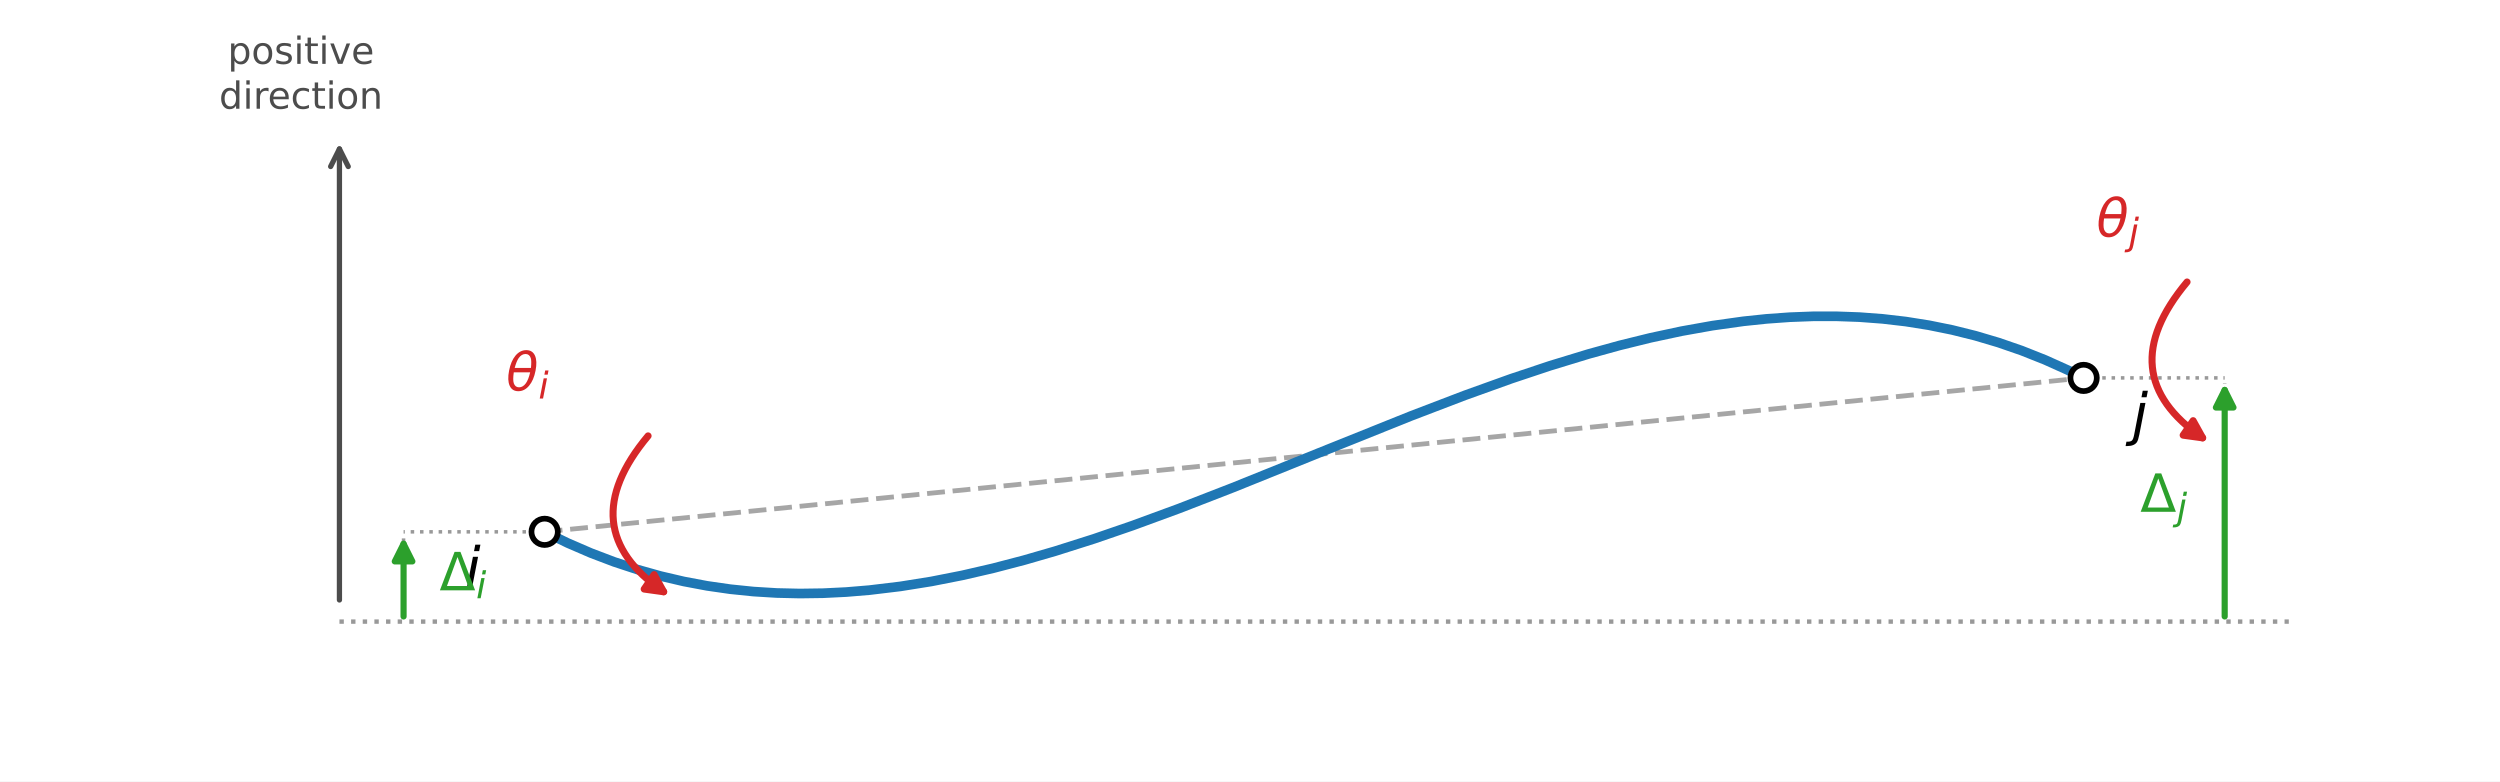
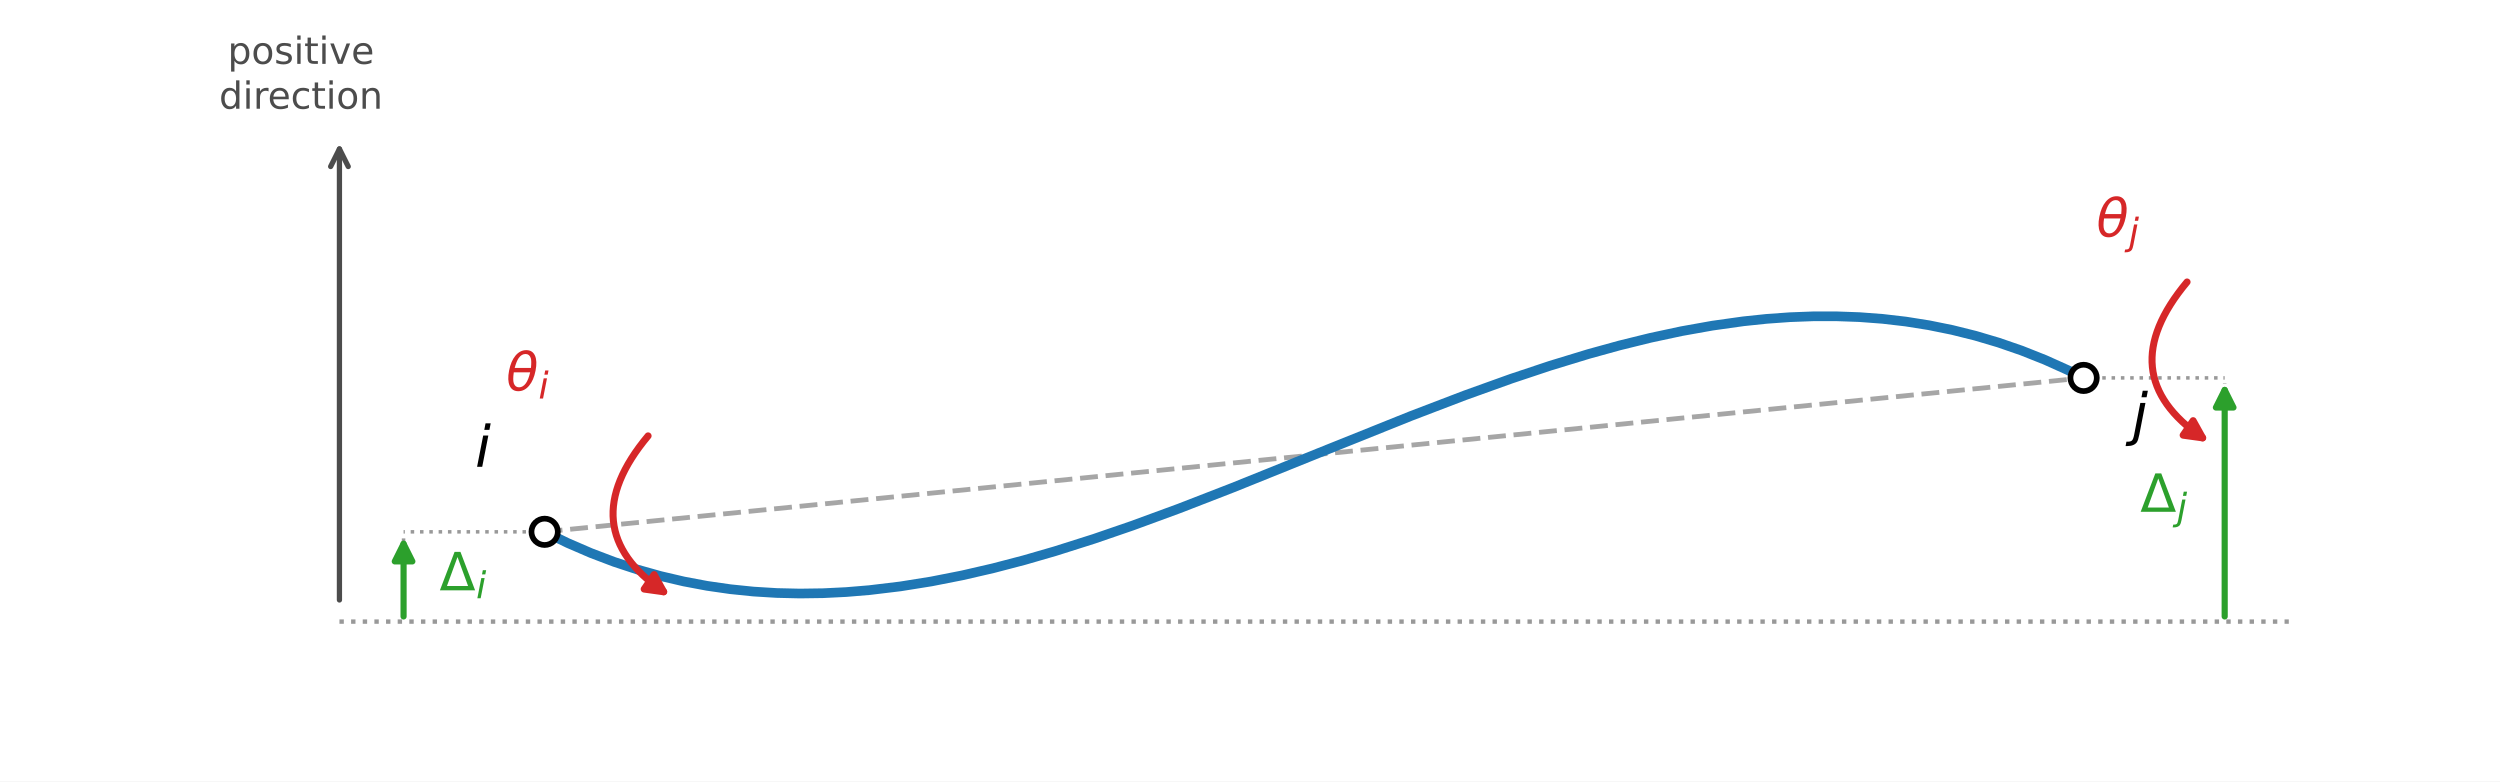
<svg xmlns="http://www.w3.org/2000/svg" xmlns:xlink="http://www.w3.org/1999/xlink" width="568.8pt" height="177.802pt" viewBox="0 0 568.8 177.802" version="1.1">
  <defs>
    <style type="text/css">*{stroke-linejoin: round; stroke-linecap: butt}</style>
  </defs>
  <g id="figure_1">
    <g id="patch_1">
      <path d="M 0 177.802  L 568.8 177.802  L 568.8 0  L 0 0  z " style="fill: #ffffff" />
    </g>
    <g id="axes_1">
      <g id="line2d_1">
-         <path d="M 77.229 141.423  L 520.749 141.423  " clip-path="url(#ped247cf838)" style="fill: none; stroke-dasharray: 1,1.65; stroke-dashoffset: 0; stroke: #999999" />
+         <path d="M 77.229 141.423  L 520.749 141.423  " clip-path="url(#pba7430028f)" style="fill: none; stroke-dasharray: 1,1.65; stroke-dashoffset: 0; stroke: #999999" />
      </g>
      <g id="line2d_2">
-         <path d="M 123.916 120.998  L 474.063 85.983  " clip-path="url(#ped247cf838)" style="fill: none; stroke-dasharray: 4.07,1.76; stroke-dashoffset: 0; stroke: #a6a6a6; stroke-width: 1.1" />
+         <path d="M 123.916 120.998  L 474.063 85.983  " clip-path="url(#pba7430028f)" style="fill: none; stroke-dasharray: 4.07,1.76; stroke-dashoffset: 0; stroke: #a6a6a6; stroke-width: 1.1" />
      </g>
      <g id="line2d_3">
-         <path d="M 123.916 120.998  L 129.194 123.561  L 134.473 125.841  L 139.752 127.846  L 145.03 129.584  L 150.309 131.065  L 155.587 132.297  L 160.866 133.29  L 166.145 134.051  L 171.423 134.591  L 176.702 134.917  L 181.98 135.039  L 187.259 134.965  L 192.538 134.704  L 197.816 134.265  L 204.854 133.418  L 211.893 132.292  L 218.931 130.907  L 225.969 129.283  L 233.007 127.443  L 240.045 125.406  L 248.843 122.617  L 257.64 119.594  L 268.198 115.717  L 280.514 110.939  L 299.869 103.133  L 320.984 94.655  L 333.3 89.945  L 343.858 86.153  L 352.655 83.218  L 361.453 80.533  L 368.491 78.592  L 375.529 76.858  L 382.567 75.351  L 389.606 74.092  L 396.644 73.103  L 401.922 72.55  L 407.201 72.17  L 412.479 71.97  L 417.758 71.961  L 423.037 72.15  L 428.315 72.546  L 433.594 73.158  L 438.872 73.996  L 444.151 75.067  L 449.43 76.382  L 454.708 77.947  L 459.987 79.773  L 465.265 81.869  L 470.544 84.242  L 474.063 85.983  L 474.063 85.983  " clip-path="url(#ped247cf838)" style="fill: none; stroke: #1f77b4; stroke-width: 2.2; stroke-linecap: round" />
+         <path d="M 123.916 120.998  L 129.194 123.561  L 134.473 125.841  L 139.752 127.846  L 145.03 129.584  L 150.309 131.065  L 155.587 132.297  L 160.866 133.29  L 166.145 134.051  L 171.423 134.591  L 176.702 134.917  L 181.98 135.039  L 187.259 134.965  L 192.538 134.704  L 197.816 134.265  L 204.854 133.418  L 211.893 132.292  L 218.931 130.907  L 225.969 129.283  L 233.007 127.443  L 240.045 125.406  L 248.843 122.617  L 257.64 119.594  L 268.198 115.717  L 280.514 110.939  L 299.869 103.133  L 320.984 94.655  L 333.3 89.945  L 343.858 86.153  L 352.655 83.218  L 361.453 80.533  L 368.491 78.592  L 375.529 76.858  L 382.567 75.351  L 389.606 74.092  L 396.644 73.103  L 401.922 72.55  L 407.201 72.17  L 412.479 71.97  L 417.758 71.961  L 423.037 72.15  L 428.315 72.546  L 433.594 73.158  L 438.872 73.996  L 444.151 75.067  L 449.43 76.382  L 454.708 77.947  L 459.987 79.773  L 465.265 81.869  L 470.544 84.242  L 474.063 85.983  L 474.063 85.983  " clip-path="url(#pba7430028f)" style="fill: none; stroke: #1f77b4; stroke-width: 2.2; stroke-linecap: round" />
      </g>
      <g id="line2d_4">
-         <path d="M 123.916 120.998  L 91.819 120.998  " clip-path="url(#ped247cf838)" style="fill: none; stroke-dasharray: 0.8,1.32; stroke-dashoffset: 0; stroke: #999999; stroke-width: 0.8" />
+         <path d="M 123.916 120.998  L 91.819 120.998  " clip-path="url(#pba7430028f)" style="fill: none; stroke-dasharray: 0.8,1.32; stroke-dashoffset: 0; stroke: #999999; stroke-width: 0.8" />
      </g>
      <g id="line2d_5">
-         <path d="M 91.819 140.256  L 91.819 122.165  " clip-path="url(#ped247cf838)" style="fill: none; stroke-dasharray: 0.8,1.32; stroke-dashoffset: 0; stroke: #999999; stroke-width: 0.8" />
+         <path d="M 91.819 140.256  L 91.819 122.165  " clip-path="url(#pba7430028f)" style="fill: none; stroke-dasharray: 0.8,1.32; stroke-dashoffset: 0; stroke: #999999; stroke-width: 0.8" />
      </g>
      <g id="line2d_6">
-         <path d="M 474.063 85.983  L 506.16 85.983  " clip-path="url(#ped247cf838)" style="fill: none; stroke-dasharray: 0.8,1.32; stroke-dashoffset: 0; stroke: #999999; stroke-width: 0.8" />
+         <path d="M 474.063 85.983  L 506.16 85.983  " clip-path="url(#pba7430028f)" style="fill: none; stroke-dasharray: 0.8,1.32; stroke-dashoffset: 0; stroke: #999999; stroke-width: 0.8" />
      </g>
      <g id="line2d_7">
-         <path d="M 506.16 140.256  L 506.16 87.15  " clip-path="url(#ped247cf838)" style="fill: none; stroke-dasharray: 0.8,1.32; stroke-dashoffset: 0; stroke: #999999; stroke-width: 0.8" />
+         <path d="M 506.16 140.256  L 506.16 87.15  " clip-path="url(#pba7430028f)" style="fill: none; stroke-dasharray: 0.8,1.32; stroke-dashoffset: 0; stroke: #999999; stroke-width: 0.8" />
      </g>
      <g id="patch_2">
        <path d="M 77.229 136.505  Q 77.229 84.525 77.229 33.886  " style="fill: none; stroke: #4c4c4c; stroke-width: 1.2; stroke-linecap: round" />
        <path d="M 75.229 37.886  L 77.229 33.886  L 79.229 37.886  " style="fill: none; stroke: #4c4c4c; stroke-width: 1.2; stroke-linecap: round" />
      </g>
      <g id="text_1">
        <g style="fill: #4c4c4c" transform="translate(51.80516 14.53012) scale(0.085 -0.085)">
          <defs>
            <path id="DejaVuSans-53" d="M 1159 525  L 1159 -1331  L 581 -1331  L 581 3500  L 1159 3500  L 1159 2969  Q 1341 3281 1617 3432  Q 1894 3584 2278 3584  Q 2916 3584 3314 3078  Q 3713 2572 3713 1747  Q 3713 922 3314 415  Q 2916 -91 2278 -91  Q 1894 -91 1617 61  Q 1341 213 1159 525  z M 3116 1747  Q 3116 2381 2855 2742  Q 2594 3103 2138 3103  Q 1681 3103 1420 2742  Q 1159 2381 1159 1747  Q 1159 1113 1420 752  Q 1681 391 2138 391  Q 2594 391 2855 752  Q 3116 1113 3116 1747  z " transform="scale(0.015625)" />
            <path id="DejaVuSans-52" d="M 1959 3097  Q 1497 3097 1228 2736  Q 959 2375 959 1747  Q 959 1119 1226 758  Q 1494 397 1959 397  Q 2419 397 2687 759  Q 2956 1122 2956 1747  Q 2956 2369 2687 2733  Q 2419 3097 1959 3097  z M 1959 3584  Q 2709 3584 3137 3096  Q 3566 2609 3566 1747  Q 3566 888 3137 398  Q 2709 -91 1959 -91  Q 1206 -91 779 398  Q 353 888 353 1747  Q 353 2609 779 3096  Q 1206 3584 1959 3584  z " transform="scale(0.015625)" />
            <path id="DejaVuSans-56" d="M 2834 3397  L 2834 2853  Q 2591 2978 2328 3040  Q 2066 3103 1784 3103  Q 1356 3103 1142 2972  Q 928 2841 928 2578  Q 928 2378 1081 2264  Q 1234 2150 1697 2047  L 1894 2003  Q 2506 1872 2764 1633  Q 3022 1394 3022 966  Q 3022 478 2636 193  Q 2250 -91 1575 -91  Q 1294 -91 989 -36  Q 684 19 347 128  L 347 722  Q 666 556 975 473  Q 1284 391 1588 391  Q 1994 391 2212 530  Q 2431 669 2431 922  Q 2431 1156 2273 1281  Q 2116 1406 1581 1522  L 1381 1569  Q 847 1681 609 1914  Q 372 2147 372 2553  Q 372 3047 722 3315  Q 1072 3584 1716 3584  Q 2034 3584 2315 3537  Q 2597 3491 2834 3397  z " transform="scale(0.015625)" />
            <path id="DejaVuSans-4c" d="M 603 3500  L 1178 3500  L 1178 0  L 603 0  L 603 3500  z M 603 4863  L 1178 4863  L 1178 4134  L 603 4134  L 603 4863  z " transform="scale(0.015625)" />
            <path id="DejaVuSans-57" d="M 1172 4494  L 1172 3500  L 2356 3500  L 2356 3053  L 1172 3053  L 1172 1153  Q 1172 725 1289 603  Q 1406 481 1766 481  L 2356 481  L 2356 0  L 1766 0  Q 1100 0 847 248  Q 594 497 594 1153  L 594 3053  L 172 3053  L 172 3500  L 594 3500  L 594 4494  L 1172 4494  z " transform="scale(0.015625)" />
            <path id="DejaVuSans-59" d="M 191 3500  L 800 3500  L 1894 563  L 2988 3500  L 3597 3500  L 2284 0  L 1503 0  L 191 3500  z " transform="scale(0.015625)" />
            <path id="DejaVuSans-48" d="M 3597 1894  L 3597 1613  L 953 1613  Q 991 1019 1311 708  Q 1631 397 2203 397  Q 2534 397 2845 478  Q 3156 559 3463 722  L 3463 178  Q 3153 47 2828 -22  Q 2503 -91 2169 -91  Q 1331 -91 842 396  Q 353 884 353 1716  Q 353 2575 817 3079  Q 1281 3584 2069 3584  Q 2775 3584 3186 3129  Q 3597 2675 3597 1894  z M 3022 2063  Q 3016 2534 2758 2815  Q 2500 3097 2075 3097  Q 1594 3097 1305 2825  Q 1016 2553 972 2059  L 3022 2063  z " transform="scale(0.015625)" />
          </defs>
          <use xlink:href="#DejaVuSans-53" />
          <use xlink:href="#DejaVuSans-52" transform="translate(63.48438 0)" />
          <use xlink:href="#DejaVuSans-56" transform="translate(124.6719 0)" />
          <use xlink:href="#DejaVuSans-4c" transform="translate(176.7656 0)" />
          <use xlink:href="#DejaVuSans-57" transform="translate(204.5469 0)" />
          <use xlink:href="#DejaVuSans-4c" transform="translate(243.75 0)" />
          <use xlink:href="#DejaVuSans-59" transform="translate(271.5312 0)" />
          <use xlink:href="#DejaVuSans-48" transform="translate(330.7188 0)" />
        </g>
        <g style="fill: #4c4c4c" transform="translate(49.85083 24.73244) scale(0.085 -0.085)">
          <defs>
            <path id="DejaVuSans-47" d="M 2906 2969  L 2906 4863  L 3481 4863  L 3481 0  L 2906 0  L 2906 525  Q 2725 213 2448 61  Q 2172 -91 1784 -91  Q 1150 -91 751 415  Q 353 922 353 1747  Q 353 2572 751 3078  Q 1150 3584 1784 3584  Q 2172 3584 2448 3432  Q 2725 3281 2906 2969  z M 947 1747  Q 947 1113 1208 752  Q 1469 391 1925 391  Q 2381 391 2643 752  Q 2906 1113 2906 1747  Q 2906 2381 2643 2742  Q 2381 3103 1925 3103  Q 1469 3103 1208 2742  Q 947 2381 947 1747  z " transform="scale(0.015625)" />
            <path id="DejaVuSans-55" d="M 2631 2963  Q 2534 3019 2420 3045  Q 2306 3072 2169 3072  Q 1681 3072 1420 2755  Q 1159 2438 1159 1844  L 1159 0  L 581 0  L 581 3500  L 1159 3500  L 1159 2956  Q 1341 3275 1631 3429  Q 1922 3584 2338 3584  Q 2397 3584 2469 3576  Q 2541 3569 2628 3553  L 2631 2963  z " transform="scale(0.015625)" />
            <path id="DejaVuSans-46" d="M 3122 3366  L 3122 2828  Q 2878 2963 2633 3030  Q 2388 3097 2138 3097  Q 1578 3097 1268 2742  Q 959 2388 959 1747  Q 959 1106 1268 751  Q 1578 397 2138 397  Q 2388 397 2633 464  Q 2878 531 3122 666  L 3122 134  Q 2881 22 2623 -34  Q 2366 -91 2075 -91  Q 1284 -91 818 406  Q 353 903 353 1747  Q 353 2603 823 3093  Q 1294 3584 2113 3584  Q 2378 3584 2631 3529  Q 2884 3475 3122 3366  z " transform="scale(0.015625)" />
            <path id="DejaVuSans-51" d="M 3513 2113  L 3513 0  L 2938 0  L 2938 2094  Q 2938 2591 2744 2837  Q 2550 3084 2163 3084  Q 1697 3084 1428 2787  Q 1159 2491 1159 1978  L 1159 0  L 581 0  L 581 3500  L 1159 3500  L 1159 2956  Q 1366 3272 1645 3428  Q 1925 3584 2291 3584  Q 2894 3584 3203 3211  Q 3513 2838 3513 2113  z " transform="scale(0.015625)" />
          </defs>
          <use xlink:href="#DejaVuSans-47" />
          <use xlink:href="#DejaVuSans-4c" transform="translate(63.48438 0)" />
          <use xlink:href="#DejaVuSans-55" transform="translate(91.26562 0)" />
          <use xlink:href="#DejaVuSans-48" transform="translate(130.1719 0)" />
          <use xlink:href="#DejaVuSans-46" transform="translate(191.7031 0)" />
          <use xlink:href="#DejaVuSans-57" transform="translate(246.6875 0)" />
          <use xlink:href="#DejaVuSans-4c" transform="translate(285.8906 0)" />
          <use xlink:href="#DejaVuSans-52" transform="translate(313.6719 0)" />
          <use xlink:href="#DejaVuSans-51" transform="translate(374.8594 0)" />
        </g>
      </g>
      <g id="text_2">
-         <g transform="translate(105.7556 133.7958) scale(0.13 -0.13)">
+         <g transform="translate(108.0899 106.2033) scale(0.13 -0.13)">
          <defs>
            <path id="DejaVuSans-Oblique-4c" d="M 1172 4863  L 1747 4863  L 1606 4134  L 1031 4134  L 1172 4863  z M 909 3500  L 1484 3500  L 800 0  L 225 0  L 909 3500  z " transform="scale(0.015625)" />
          </defs>
          <use xlink:href="#DejaVuSans-Oblique-4c" transform="translate(0 0.015625)" />
        </g>
      </g>
      <g id="text_3">
        <g transform="translate(485.0819 98.78105) scale(0.13 -0.13)">
          <defs>
            <path id="DejaVuSans-Oblique-4d" d="M 928 3500  L 1503 3500  L 813 -63  L 809 -78  Q 694 -675 544 -897  Q 403 -1106 132 -1218  Q -138 -1331 -506 -1331  L -722 -1331  L -628 -844  L -481 -844  Q -144 -844 -1 -703  Q 141 -563 238 -63  L 928 3500  z M 1197 4863  L 1772 4863  L 1631 4134  L 1056 4134  L 1197 4863  z " transform="scale(0.015625)" />
          </defs>
          <use xlink:href="#DejaVuSans-Oblique-4d" transform="translate(0 0.015625)" />
        </g>
      </g>
      <g id="patch_3">
        <path d="M 91.819 140.256  Q 91.819 131.211 91.819 123.73  " style="fill: none; stroke: #2ca02c; stroke-width: 1.4; stroke-linecap: round" />
        <path d="M 89.819 127.73  L 91.819 123.73  L 93.819 127.73  z " style="fill: #2ca02c; stroke: #2ca02c; stroke-width: 1.4; stroke-linecap: round" />
      </g>
      <g id="text_4">
        <g style="fill: #2ca02c" transform="translate(99.98905 134.3277) scale(0.12 -0.12)">
          <defs>
            <path id="DejaVuSans-329" d="M 2188 4044  L 906 525  L 3472 525  L 2188 4044  z M 50 0  L 1831 4666  L 2547 4666  L 4325 0  L 50 0  z " transform="scale(0.015625)" />
          </defs>
          <use xlink:href="#DejaVuSans-329" transform="translate(0 0.09375)" />
          <use xlink:href="#DejaVuSans-Oblique-4c" transform="translate(69.36523 -14.9062) scale(0.7)" />
        </g>
      </g>
      <g id="patch_4">
        <path d="M 506.16 140.256  Q 506.16 113.703 506.16 88.716  " style="fill: none; stroke: #2ca02c; stroke-width: 1.4; stroke-linecap: round" />
        <path d="M 504.16 92.716  L 506.16 88.716  L 508.16 92.716  z " style="fill: #2ca02c; stroke: #2ca02c; stroke-width: 1.4; stroke-linecap: round" />
      </g>
      <g id="text_5">
        <g style="fill: #2ca02c" transform="translate(486.9499 116.4618) scale(0.12 -0.12)">
          <use xlink:href="#DejaVuSans-329" transform="translate(0 0.09375)" />
          <use xlink:href="#DejaVuSans-Oblique-4d" transform="translate(69.36523 -14.9062) scale(0.7)" />
        </g>
      </g>
      <g id="patch_5">
        <path d="M 147.452 99.175  Q 129.901 120.174 150.997 134.639  " style="fill: none; stroke: #d62728; stroke-width: 1.6; stroke-linecap: round" />
        <path d="M 148.829 130.728  L 150.997 134.639  L 146.567 134.027  z " style="fill: #d62728; stroke: #d62728; stroke-width: 1.6; stroke-linecap: round" />
      </g>
      <g id="text_6">
        <g style="fill: #d62728" transform="translate(115.1621 88.90105) scale(0.12 -0.12)">
          <defs>
            <path id="DejaVuSans-Oblique-34c" d="M 2913 2219  L 925 2219  Q 791 1284 928 888  Q 1100 400 1566 400  Q 2034 400 2391 891  Q 2703 1322 2913 2219  z M 3009 2750  Q 3094 3638 2984 3950  Q 2813 4444 2353 4444  Q 1875 4444 1525 3956  Q 1250 3563 1034 2750  L 3009 2750  z M 2444 4913  Q 3194 4913 3494 4250  Q 3794 3591 3566 2422  Q 3341 1256 2781 594  Q 2225 -72 1475 -72  Q 722 -72 425 594  Q 128 1256 353 2422  Q 581 3591 1134 4250  Q 1691 4913 2444 4913  z " transform="scale(0.015625)" />
          </defs>
          <use xlink:href="#DejaVuSans-Oblique-34c" transform="translate(0 0.234375)" />
          <use xlink:href="#DejaVuSans-Oblique-4c" transform="translate(61.18164 -14.76558) scale(0.7)" />
        </g>
      </g>
      <g id="patch_6">
        <path d="M 497.599 64.16  Q 480.048 85.159 501.145 99.624  " style="fill: none; stroke: #d62728; stroke-width: 1.6; stroke-linecap: round" />
        <path d="M 498.977 95.713  L 501.145 99.624  L 496.715 99.012  z " style="fill: #d62728; stroke: #d62728; stroke-width: 1.6; stroke-linecap: round" />
      </g>
      <g id="text_7">
        <g style="fill: #d62728" transform="translate(476.9811 53.88632) scale(0.12 -0.12)">
          <use xlink:href="#DejaVuSans-Oblique-34c" transform="translate(0 0.234375)" />
          <use xlink:href="#DejaVuSans-Oblique-4d" transform="translate(61.18164 -14.76558) scale(0.7)" />
        </g>
      </g>
      <g id="line2d_8">
-         <path d="M 123.916 120.998  " clip-path="url(#ped247cf838)" style="fill: none; stroke: #1f77b4; stroke-width: 1.5; stroke-linecap: square" />
+         <path d="M 123.916 120.998  " clip-path="url(#pba7430028f)" style="fill: none; stroke: #1f77b4; stroke-width: 1.5; stroke-linecap: square" />
        <defs>
-           <path id="m3942b041d2" d="M 0 3  C 0.796 3 1.559 2.684 2.121 2.121  C 2.684 1.559 3 0.796 3 0  C 3 -0.796 2.684 -1.559 2.121 -2.121  C 1.559 -2.684 0.796 -3 0 -3  C -0.796 -3 -1.559 -2.684 -2.121 -2.121  C -2.684 -1.559 -3 -0.796 -3 0  C -3 0.796 -2.684 1.559 -2.121 2.121  C -1.559 2.684 -0.796 3 0 3  z " style="stroke: #000000; stroke-width: 1.3" />
+           <path id="md65fb69c81" d="M 0 3  C 0.796 3 1.559 2.684 2.121 2.121  C 2.684 1.559 3 0.796 3 0  C 3 -0.796 2.684 -1.559 2.121 -2.121  C 1.559 -2.684 0.796 -3 0 -3  C -0.796 -3 -1.559 -2.684 -2.121 -2.121  C -2.684 -1.559 -3 -0.796 -3 0  C -3 0.796 -2.684 1.559 -2.121 2.121  C -1.559 2.684 -0.796 3 0 3  z " style="stroke: #000000; stroke-width: 1.3" />
        </defs>
-         <g clip-path="url(#ped247cf838)">
-           <use xlink:href="#m3942b041d2" x="123.916" y="120.998" style="fill: #ffffff; stroke: #000000; stroke-width: 1.3" />
+         <g clip-path="url(#pba7430028f)">
+           <use xlink:href="#md65fb69c81" x="123.916" y="120.998" style="fill: #ffffff; stroke: #000000; stroke-width: 1.3" />
        </g>
      </g>
      <g id="line2d_9">
-         <path d="M 474.063 85.983  " clip-path="url(#ped247cf838)" style="fill: none; stroke: #ff7f0e; stroke-width: 1.5; stroke-linecap: square" />
-         <g clip-path="url(#ped247cf838)">
-           <use xlink:href="#m3942b041d2" x="474.063" y="85.983" style="fill: #ffffff; stroke: #000000; stroke-width: 1.3" />
+         <path d="M 474.063 85.983  " clip-path="url(#pba7430028f)" style="fill: none; stroke: #ff7f0e; stroke-width: 1.5; stroke-linecap: square" />
+         <g clip-path="url(#pba7430028f)">
+           <use xlink:href="#md65fb69c81" x="474.063" y="85.983" style="fill: #ffffff; stroke: #000000; stroke-width: 1.3" />
        </g>
      </g>
    </g>
  </g>
  <defs>
-     <clipPath id="ped247cf838">
+     <clipPath id="pba7430028f">
      <rect x="7.2" y="7.2" width="554.4" height="163.402" />
    </clipPath>
  </defs>
</svg>
